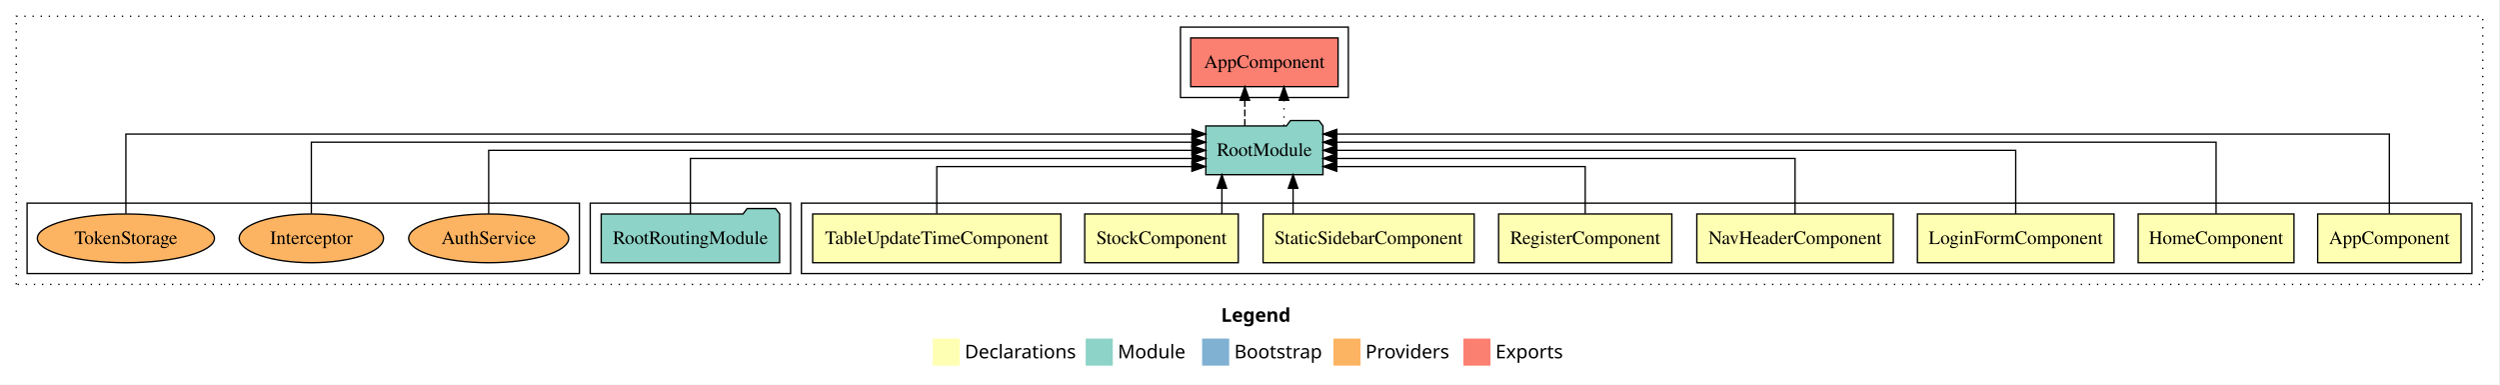
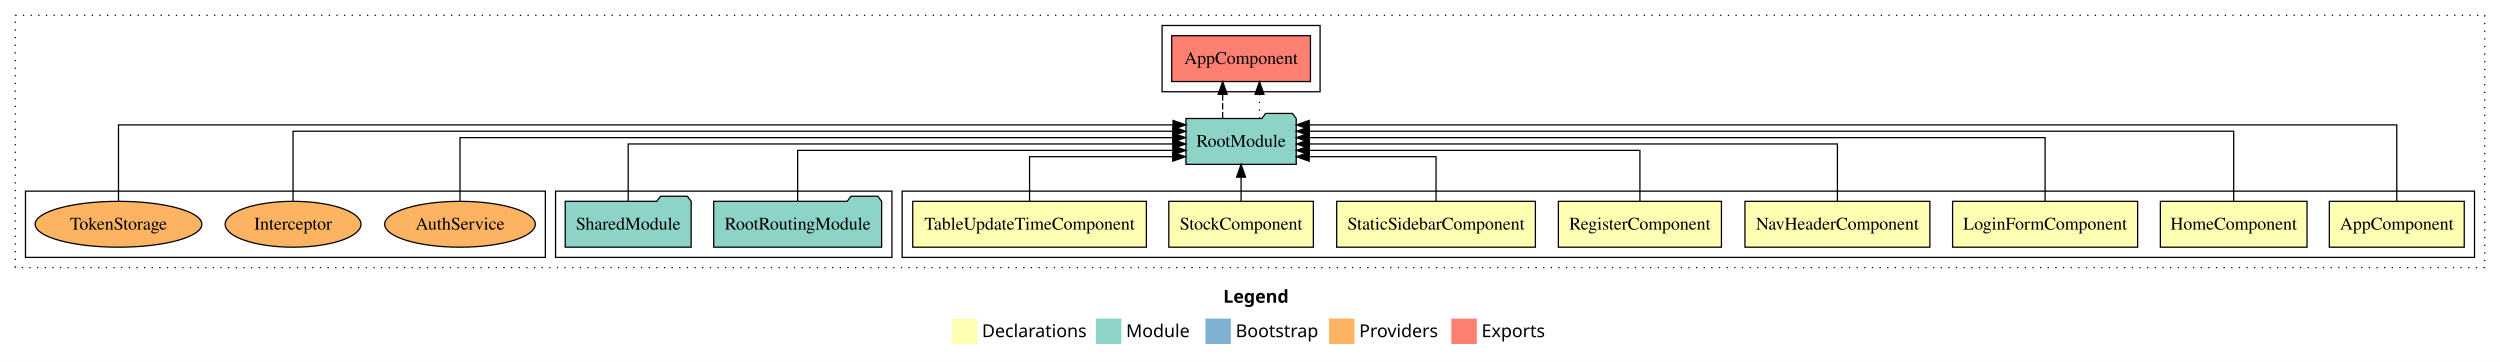
- <svg xmlns="http://www.w3.org/2000/svg" width="1846pt" height="284pt" viewBox="0.00 0.00 1846.00 284.00">
+ <svg xmlns="http://www.w3.org/2000/svg" width="1962pt" height="284pt" viewBox="0.00 0.00 1962.00 284.00">
  <g id="graph0" class="graph" transform="scale(1 1) rotate(0) translate(4 280)">
-     <polygon fill="#ffffff" stroke="transparent" points="-4,4 -4,-280 1842,-280 1842,4 -4,4" />
-     <text text-anchor="start" x="898.009" y="-42.4" font-family="sans-serif" font-weight="bold" font-size="14.00" fill="#000000">Legend</text>
-     <polygon fill="#ffffb3" stroke="transparent" points="685,-10 685,-30 705,-30 705,-10 685,-10" />
-     <text text-anchor="start" x="708.629" y="-15.4" font-family="sans-serif" font-size="14.00" fill="#000000">  Declarations</text>
-     <polygon fill="#8dd3c7" stroke="transparent" points="798,-10 798,-30 818,-30 818,-10 798,-10" />
-     <text text-anchor="start" x="821.725" y="-15.4" font-family="sans-serif" font-size="14.00" fill="#000000">  Module</text>
-     <polygon fill="#80b1d3" stroke="transparent" points="884,-10 884,-30 904,-30 904,-10 884,-10" />
-     <text text-anchor="start" x="907.781" y="-15.4" font-family="sans-serif" font-size="14.00" fill="#000000">  Bootstrap</text>
-     <polygon fill="#fdb462" stroke="transparent" points="981,-10 981,-30 1001,-30 1001,-10 981,-10" />
-     <text text-anchor="start" x="1004.673" y="-15.4" font-family="sans-serif" font-size="14.00" fill="#000000">  Providers</text>
-     <polygon fill="#fb8072" stroke="transparent" points="1077,-10 1077,-30 1097,-30 1097,-10 1077,-10" />
-     <text text-anchor="start" x="1100.726" y="-15.4" font-family="sans-serif" font-size="14.00" fill="#000000">  Exports</text>
+     <polygon fill="#ffffff" stroke="transparent" points="-4,4 -4,-280 1958,-280 1958,4 -4,4" />
+     <text text-anchor="start" x="956.009" y="-42.4" font-family="sans-serif" font-weight="bold" font-size="14.00" fill="#000000">Legend</text>
+     <polygon fill="#ffffb3" stroke="transparent" points="743,-10 743,-30 763,-30 763,-10 743,-10" />
+     <text text-anchor="start" x="766.629" y="-15.4" font-family="sans-serif" font-size="14.00" fill="#000000">  Declarations</text>
+     <polygon fill="#8dd3c7" stroke="transparent" points="856,-10 856,-30 876,-30 876,-10 856,-10" />
+     <text text-anchor="start" x="879.725" y="-15.4" font-family="sans-serif" font-size="14.00" fill="#000000">  Module</text>
+     <polygon fill="#80b1d3" stroke="transparent" points="942,-10 942,-30 962,-30 962,-10 942,-10" />
+     <text text-anchor="start" x="965.781" y="-15.4" font-family="sans-serif" font-size="14.00" fill="#000000">  Bootstrap</text>
+     <polygon fill="#fdb462" stroke="transparent" points="1039,-10 1039,-30 1059,-30 1059,-10 1039,-10" />
+     <text text-anchor="start" x="1062.673" y="-15.4" font-family="sans-serif" font-size="14.00" fill="#000000">  Providers</text>
+     <polygon fill="#fb8072" stroke="transparent" points="1135,-10 1135,-30 1155,-30 1155,-10 1135,-10" />
+     <text text-anchor="start" x="1158.726" y="-15.4" font-family="sans-serif" font-size="14.00" fill="#000000">  Exports</text>
    <g id="clust1" class="cluster">
-       <polygon fill="none" stroke="#000000" stroke-dasharray="1,5" points="8,-70 8,-268 1830,-268 1830,-70 8,-70" />
+       <polygon fill="none" stroke="#000000" stroke-dasharray="1,5" points="8,-70 8,-268 1946,-268 1946,-70 8,-70" />
    </g>
    <g id="clust2" class="cluster">
-       <polygon fill="none" stroke="#000000" points="588,-78 588,-130 1822,-130 1822,-78 588,-78" />
+       <polygon fill="none" stroke="#000000" points="704,-78 704,-130 1938,-130 1938,-78 704,-78" />
    </g>
    <g id="clust11" class="cluster">
-       <polygon fill="none" stroke="#000000" points="432,-78 432,-130 580,-130 580,-78 432,-78" />
+       <polygon fill="none" stroke="#000000" points="432,-78 432,-130 696,-130 696,-78 432,-78" />
    </g>
    <g id="clust12" class="cluster">
-       <polygon fill="none" stroke="#000000" points="868,-208 868,-260 992,-260 992,-208 868,-208" />
+       <polygon fill="none" stroke="#000000" points="908,-208 908,-260 1032,-260 1032,-208 908,-208" />
    </g>
    <g id="clust14" class="cluster">
      <polygon fill="none" stroke="#000000" points="16,-78 16,-130 424,-130 424,-78 16,-78" />
    </g>
    <g id="node1" class="node">
-       <polygon fill="#ffffb3" stroke="#000000" points="1813.94,-122 1708.06,-122 1708.06,-86 1813.94,-86 1813.94,-122" />
-       <text text-anchor="middle" x="1761" y="-99.8" font-family="Times,serif" font-size="14.00" fill="#000000">AppComponent</text>
+       <polygon fill="#ffffb3" stroke="#000000" points="1929.94,-122 1824.06,-122 1824.06,-86 1929.94,-86 1929.94,-122" />
+       <text text-anchor="middle" x="1877" y="-99.8" font-family="Times,serif" font-size="14.00" fill="#000000">AppComponent</text>
    </g>
    <g id="node9" class="node">
-       <polygon fill="#8dd3c7" stroke="#000000" points="973.277,-187 970.277,-191 949.277,-191 946.277,-187 886.723,-187 886.723,-151 973.277,-151 973.277,-187" />
-       <text text-anchor="middle" x="930" y="-164.8" font-family="Times,serif" font-size="14.00" fill="#000000">RootModule</text>
+       <polygon fill="#8dd3c7" stroke="#000000" points="1013.277,-187 1010.277,-191 989.277,-191 986.277,-187 926.723,-187 926.723,-151 1013.277,-151 1013.277,-187" />
+       <text text-anchor="middle" x="970" y="-164.8" font-family="Times,serif" font-size="14.00" fill="#000000">RootModule</text>
    </g>
    <g id="edge1" class="edge">
-       <path fill="none" stroke="#000000" d="M1761,-122.248C1761,-145.018 1761,-181 1761,-181 1761,-181 983.508,-181 983.508,-181" />
-       <polygon fill="#000000" stroke="#000000" points="983.508,-177.5 973.508,-181 983.508,-184.5 983.508,-177.5" />
+       <path fill="none" stroke="#000000" d="M1877,-122.091C1877,-145.133 1877,-182 1877,-182 1877,-182 1023.441,-182 1023.441,-182" />
+       <polygon fill="#000000" stroke="#000000" points="1023.441,-178.5 1013.441,-182 1023.441,-185.5 1023.441,-178.5" />
    </g>
    <g id="node2" class="node">
-       <polygon fill="#ffffb3" stroke="#000000" points="1690.545,-122 1575.455,-122 1575.455,-86 1690.545,-86 1690.545,-122" />
-       <text text-anchor="middle" x="1633" y="-99.8" font-family="Times,serif" font-size="14.00" fill="#000000">HomeComponent</text>
+       <polygon fill="#ffffb3" stroke="#000000" points="1806.545,-122 1691.455,-122 1691.455,-86 1806.545,-86 1806.545,-122" />
+       <text text-anchor="middle" x="1749" y="-99.8" font-family="Times,serif" font-size="14.00" fill="#000000">HomeComponent</text>
    </g>
    <g id="edge2" class="edge">
-       <path fill="none" stroke="#000000" d="M1633,-122.284C1633,-143.321 1633,-175 1633,-175 1633,-175 983.445,-175 983.445,-175" />
-       <polygon fill="#000000" stroke="#000000" points="983.445,-171.5 973.445,-175 983.445,-178.5 983.445,-171.5" />
+       <path fill="none" stroke="#000000" d="M1749,-122.045C1749,-143.662 1749,-177 1749,-177 1749,-177 1023.552,-177 1023.552,-177" />
+       <polygon fill="#000000" stroke="#000000" points="1023.552,-173.5 1013.552,-177 1023.552,-180.5 1023.552,-173.5" />
    </g>
    <g id="node3" class="node">
-       <polygon fill="#ffffb3" stroke="#000000" points="1557.609,-122 1412.391,-122 1412.391,-86 1557.609,-86 1557.609,-122" />
-       <text text-anchor="middle" x="1485" y="-99.8" font-family="Times,serif" font-size="14.00" fill="#000000">LoginFormComponent</text>
+       <polygon fill="#ffffb3" stroke="#000000" points="1673.609,-122 1528.391,-122 1528.391,-86 1673.609,-86 1673.609,-122" />
+       <text text-anchor="middle" x="1601" y="-99.8" font-family="Times,serif" font-size="14.00" fill="#000000">LoginFormComponent</text>
    </g>
    <g id="edge3" class="edge">
-       <path fill="none" stroke="#000000" d="M1485,-122.106C1485,-141.339 1485,-169 1485,-169 1485,-169 983.55,-169 983.55,-169" />
-       <polygon fill="#000000" stroke="#000000" points="983.55,-165.5 973.55,-169 983.55,-172.5 983.55,-165.5" />
+       <path fill="none" stroke="#000000" d="M1601,-122.223C1601,-142.365 1601,-172 1601,-172 1601,-172 1023.371,-172 1023.371,-172" />
+       <polygon fill="#000000" stroke="#000000" points="1023.371,-168.5 1013.371,-172 1023.371,-175.5 1023.371,-168.5" />
    </g>
    <g id="node4" class="node">
-       <polygon fill="#ffffb3" stroke="#000000" points="1394.565,-122 1249.435,-122 1249.435,-86 1394.565,-86 1394.565,-122" />
-       <text text-anchor="middle" x="1322" y="-99.8" font-family="Times,serif" font-size="14.00" fill="#000000">NavHeaderComponent</text>
+       <polygon fill="#ffffb3" stroke="#000000" points="1510.565,-122 1365.435,-122 1365.435,-86 1510.565,-86 1510.565,-122" />
+       <text text-anchor="middle" x="1438" y="-99.8" font-family="Times,serif" font-size="14.00" fill="#000000">NavHeaderComponent</text>
    </g>
    <g id="edge4" class="edge">
-       <path fill="none" stroke="#000000" d="M1322,-122.022C1322,-139.373 1322,-163 1322,-163 1322,-163 983.449,-163 983.449,-163" />
-       <polygon fill="#000000" stroke="#000000" points="983.449,-159.5 973.449,-163 983.449,-166.5 983.449,-159.5" />
+       <path fill="none" stroke="#000000" d="M1438,-122.222C1438,-140.828 1438,-167 1438,-167 1438,-167 1023.608,-167 1023.608,-167" />
+       <polygon fill="#000000" stroke="#000000" points="1023.608,-163.5 1013.608,-167 1023.608,-170.5 1023.608,-163.5" />
    </g>
    <g id="node5" class="node">
-       <polygon fill="#ffffb3" stroke="#000000" points="1230.985,-122 1103.015,-122 1103.015,-86 1230.985,-86 1230.985,-122" />
-       <text text-anchor="middle" x="1167" y="-99.8" font-family="Times,serif" font-size="14.00" fill="#000000">RegisterComponent</text>
+       <polygon fill="#ffffb3" stroke="#000000" points="1346.985,-122 1219.015,-122 1219.015,-86 1346.985,-86 1346.985,-122" />
+       <text text-anchor="middle" x="1283" y="-99.8" font-family="Times,serif" font-size="14.00" fill="#000000">RegisterComponent</text>
    </g>
    <g id="edge5" class="edge">
-       <path fill="none" stroke="#000000" d="M1167,-122.24C1167,-137.571 1167,-157 1167,-157 1167,-157 983.47,-157 983.47,-157" />
-       <polygon fill="#000000" stroke="#000000" points="983.47,-153.5 973.47,-157 983.469,-160.5 983.47,-153.5" />
+       <path fill="none" stroke="#000000" d="M1283,-122.034C1283,-139.06 1283,-162 1283,-162 1283,-162 1023.521,-162 1023.521,-162" />
+       <polygon fill="#000000" stroke="#000000" points="1023.521,-158.5 1013.521,-162 1023.521,-165.5 1023.521,-158.5" />
    </g>
    <g id="node6" class="node">
-       <polygon fill="#ffffb3" stroke="#000000" points="1084.979,-122 929.021,-122 929.021,-86 1084.979,-86 1084.979,-122" />
-       <text text-anchor="middle" x="1007" y="-99.8" font-family="Times,serif" font-size="14.00" fill="#000000">StaticSidebarComponent</text>
+       <polygon fill="#ffffb3" stroke="#000000" points="1200.979,-122 1045.021,-122 1045.021,-86 1200.979,-86 1200.979,-122" />
+       <text text-anchor="middle" x="1123" y="-99.8" font-family="Times,serif" font-size="14.00" fill="#000000">StaticSidebarComponent</text>
    </g>
    <g id="edge6" class="edge">
-       <path fill="none" stroke="#000000" d="M951.199,-122.106C951.199,-122.106 951.199,-140.991 951.199,-140.991" />
-       <polygon fill="#000000" stroke="#000000" points="947.7,-140.991 951.199,-150.991 954.7,-140.991 947.7,-140.991" />
+       <path fill="none" stroke="#000000" d="M1123,-122.24C1123,-137.571 1123,-157 1123,-157 1123,-157 1023.434,-157 1023.434,-157" />
+       <polygon fill="#000000" stroke="#000000" points="1023.434,-153.5 1013.434,-157 1023.434,-160.5 1023.434,-153.5" />
    </g>
    <g id="node7" class="node">
-       <polygon fill="#ffffb3" stroke="#000000" points="910.72,-122 797.28,-122 797.28,-86 910.72,-86 910.72,-122" />
-       <text text-anchor="middle" x="854" y="-99.8" font-family="Times,serif" font-size="14.00" fill="#000000">StockComponent</text>
+       <polygon fill="#ffffb3" stroke="#000000" points="1026.72,-122 913.28,-122 913.28,-86 1026.72,-86 1026.72,-122" />
+       <text text-anchor="middle" x="970" y="-99.8" font-family="Times,serif" font-size="14.00" fill="#000000">StockComponent</text>
    </g>
    <g id="edge7" class="edge">
-       <path fill="none" stroke="#000000" d="M898.611,-122.106C898.611,-122.106 898.611,-140.991 898.611,-140.991" />
-       <polygon fill="#000000" stroke="#000000" points="895.111,-140.991 898.611,-150.991 902.111,-140.991 895.111,-140.991" />
+       <path fill="none" stroke="#000000" d="M970,-122.106C970,-122.106 970,-140.991 970,-140.991" />
+       <polygon fill="#000000" stroke="#000000" points="966.5,-140.991 970,-150.991 973.5,-140.991 966.5,-140.991" />
    </g>
    <g id="node8" class="node">
-       <polygon fill="#ffffb3" stroke="#000000" points="779.68,-122 596.32,-122 596.32,-86 779.68,-86 779.68,-122" />
-       <text text-anchor="middle" x="688" y="-99.8" font-family="Times,serif" font-size="14.00" fill="#000000">TableUpdateTimeComponent</text>
+       <polygon fill="#ffffb3" stroke="#000000" points="895.68,-122 712.32,-122 712.32,-86 895.68,-86 895.68,-122" />
+       <text text-anchor="middle" x="804" y="-99.8" font-family="Times,serif" font-size="14.00" fill="#000000">TableUpdateTimeComponent</text>
    </g>
    <g id="edge8" class="edge">
-       <path fill="none" stroke="#000000" d="M688,-122.24C688,-137.571 688,-157 688,-157 688,-157 876.456,-157 876.456,-157" />
-       <polygon fill="#000000" stroke="#000000" points="876.456,-160.5 886.456,-157 876.456,-153.5 876.456,-160.5" />
+       <path fill="none" stroke="#000000" d="M804,-122.24C804,-137.571 804,-157 804,-157 804,-157 916.385,-157 916.385,-157" />
+       <polygon fill="#000000" stroke="#000000" points="916.385,-160.5 926.385,-157 916.385,-153.5 916.385,-160.5" />
+     </g>
+     <g id="node12" class="node">
+       <polygon fill="#fb8072" stroke="#000000" points="1024.439,-252 915.561,-252 915.561,-216 1024.439,-216 1024.439,-252" />
+       <text text-anchor="middle" x="970" y="-229.8" font-family="Times,serif" font-size="14.00" fill="#000000">AppComponent </text>
+     </g>
+     <g id="edge11" class="edge">
+       <path fill="none" stroke="#000000" stroke-dasharray="5,2" d="M955.537,-187.106C955.537,-187.106 955.537,-205.991 955.537,-205.991" />
+       <polygon fill="#000000" stroke="#000000" points="952.037,-205.991 955.537,-215.991 959.037,-205.991 952.037,-205.991" />
+     </g>
+     <g id="edge12" class="edge">
+       <path fill="none" stroke="#000000" stroke-dasharray="1,5" d="M984.463,-187.106C984.463,-187.106 984.463,-205.991 984.463,-205.991" />
+       <polygon fill="#000000" stroke="#000000" points="980.963,-205.991 984.463,-215.991 987.963,-205.991 980.963,-205.991" />
+     </g>
+     <g id="node10" class="node">
+       <polygon fill="#8dd3c7" stroke="#000000" points="687.895,-122 684.895,-126 663.895,-126 660.895,-122 556.105,-122 556.105,-86 687.895,-86 687.895,-122" />
+       <text text-anchor="middle" x="622" y="-99.8" font-family="Times,serif" font-size="14.00" fill="#000000">RootRoutingModule</text>
+     </g>
+     <g id="edge9" class="edge">
+       <path fill="none" stroke="#000000" d="M622,-122.034C622,-139.06 622,-162 622,-162 622,-162 916.629,-162 916.629,-162" />
+       <polygon fill="#000000" stroke="#000000" points="916.629,-165.5 926.629,-162 916.629,-158.5 916.629,-165.5" />
    </g>
    <g id="node11" class="node">
-       <polygon fill="#fb8072" stroke="#000000" points="984.439,-252 875.561,-252 875.561,-216 984.439,-216 984.439,-252" />
-       <text text-anchor="middle" x="930" y="-229.8" font-family="Times,serif" font-size="14.00" fill="#000000">AppComponent </text>
+       <polygon fill="#8dd3c7" stroke="#000000" points="538.423,-122 535.423,-126 514.423,-126 511.423,-122 439.577,-122 439.577,-86 538.423,-86 538.423,-122" />
+       <text text-anchor="middle" x="489" y="-99.8" font-family="Times,serif" font-size="14.00" fill="#000000">SharedModule</text>
    </g>
    <g id="edge10" class="edge">
-       <path fill="none" stroke="#000000" stroke-dasharray="5,2" d="M915.537,-187.106C915.537,-187.106 915.537,-205.991 915.537,-205.991" />
-       <polygon fill="#000000" stroke="#000000" points="912.037,-205.991 915.537,-215.991 919.037,-205.991 912.037,-205.991" />
+       <path fill="none" stroke="#000000" d="M489,-122.222C489,-140.828 489,-167 489,-167 489,-167 916.466,-167 916.466,-167" />
+       <polygon fill="#000000" stroke="#000000" points="916.466,-170.5 926.466,-167 916.466,-163.5 916.466,-170.5" />
    </g>
-     <g id="edge11" class="edge">
-       <path fill="none" stroke="#000000" stroke-dasharray="1,5" d="M944.463,-187.106C944.463,-187.106 944.463,-205.991 944.463,-205.991" />
-       <polygon fill="#000000" stroke="#000000" points="940.963,-205.991 944.463,-215.991 947.963,-205.991 940.963,-205.991" />
-     </g>
-     <g id="node10" class="node">
-       <polygon fill="#8dd3c7" stroke="#000000" points="571.895,-122 568.895,-126 547.895,-126 544.895,-122 440.105,-122 440.105,-86 571.895,-86 571.895,-122" />
-       <text text-anchor="middle" x="506" y="-99.8" font-family="Times,serif" font-size="14.00" fill="#000000">RootRoutingModule</text>
-     </g>
-     <g id="edge9" class="edge">
-       <path fill="none" stroke="#000000" d="M506,-122.022C506,-139.373 506,-163 506,-163 506,-163 876.617,-163 876.617,-163" />
-       <polygon fill="#000000" stroke="#000000" points="876.617,-166.5 886.617,-163 876.617,-159.5 876.617,-166.5" />
-     </g>
-     <g id="node12" class="node">
+     <g id="node13" class="node">
      <ellipse fill="#fdb462" stroke="#000000" cx="357" cy="-104" rx="59.108" ry="18" />
      <text text-anchor="middle" x="357" y="-99.8" font-family="Times,serif" font-size="14.00" fill="#000000">AuthService</text>
    </g>
-     <g id="edge12" class="edge">
-       <path fill="none" stroke="#000000" d="M357,-122.106C357,-141.339 357,-169 357,-169 357,-169 876.462,-169 876.462,-169" />
-       <polygon fill="#000000" stroke="#000000" points="876.462,-172.5 886.462,-169 876.462,-165.5 876.462,-172.5" />
+     <g id="edge13" class="edge">
+       <path fill="none" stroke="#000000" d="M357,-122.223C357,-142.365 357,-172 357,-172 357,-172 916.406,-172 916.406,-172" />
+       <polygon fill="#000000" stroke="#000000" points="916.406,-175.5 926.406,-172 916.406,-168.5 916.406,-175.5" />
    </g>
-     <g id="node13" class="node">
+     <g id="node14" class="node">
      <ellipse fill="#fdb462" stroke="#000000" cx="226" cy="-104" rx="53.288" ry="18" />
      <text text-anchor="middle" x="226" y="-99.8" font-family="Times,serif" font-size="14.00" fill="#000000">Interceptor</text>
    </g>
-     <g id="edge13" class="edge">
-       <path fill="none" stroke="#000000" d="M226,-122.284C226,-143.321 226,-175 226,-175 226,-175 876.493,-175 876.493,-175" />
-       <polygon fill="#000000" stroke="#000000" points="876.493,-178.5 886.493,-175 876.493,-171.5 876.493,-178.5" />
+     <g id="edge14" class="edge">
+       <path fill="none" stroke="#000000" d="M226,-122.045C226,-143.662 226,-177 226,-177 226,-177 916.511,-177 916.511,-177" />
+       <polygon fill="#000000" stroke="#000000" points="916.511,-180.5 926.511,-177 916.511,-173.5 916.511,-180.5" />
    </g>
-     <g id="node14" class="node">
+     <g id="node15" class="node">
      <ellipse fill="#fdb462" stroke="#000000" cx="89" cy="-104" rx="65.411" ry="18" />
      <text text-anchor="middle" x="89" y="-99.8" font-family="Times,serif" font-size="14.00" fill="#000000">TokenStorage</text>
    </g>
-     <g id="edge14" class="edge">
-       <path fill="none" stroke="#000000" d="M89,-122.248C89,-145.018 89,-181 89,-181 89,-181 876.555,-181 876.555,-181" />
-       <polygon fill="#000000" stroke="#000000" points="876.555,-184.5 886.555,-181 876.555,-177.5 876.555,-184.5" />
+     <g id="edge15" class="edge">
+       <path fill="none" stroke="#000000" d="M89,-122.091C89,-145.133 89,-182 89,-182 89,-182 916.612,-182 916.612,-182" />
+       <polygon fill="#000000" stroke="#000000" points="916.612,-185.5 926.612,-182 916.611,-178.5 916.612,-185.5" />
    </g>
  </g>
</svg>
